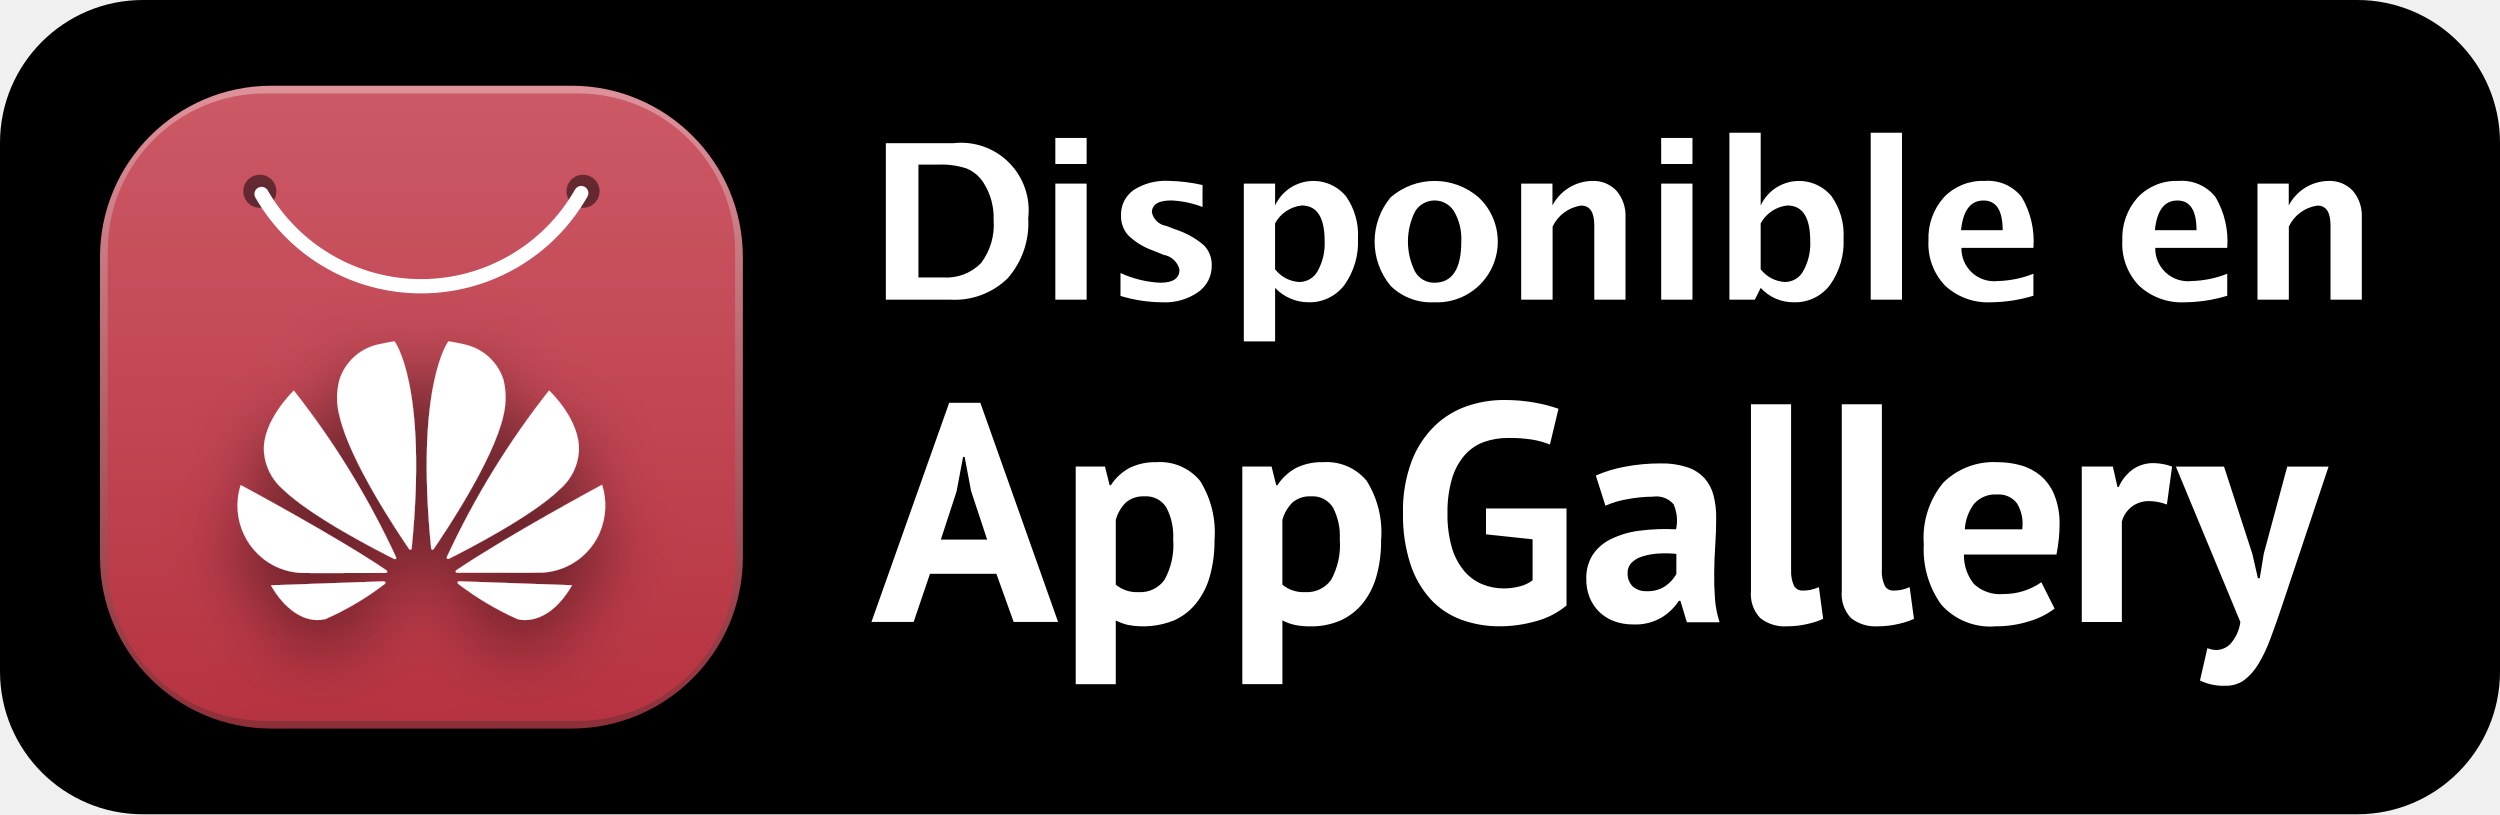
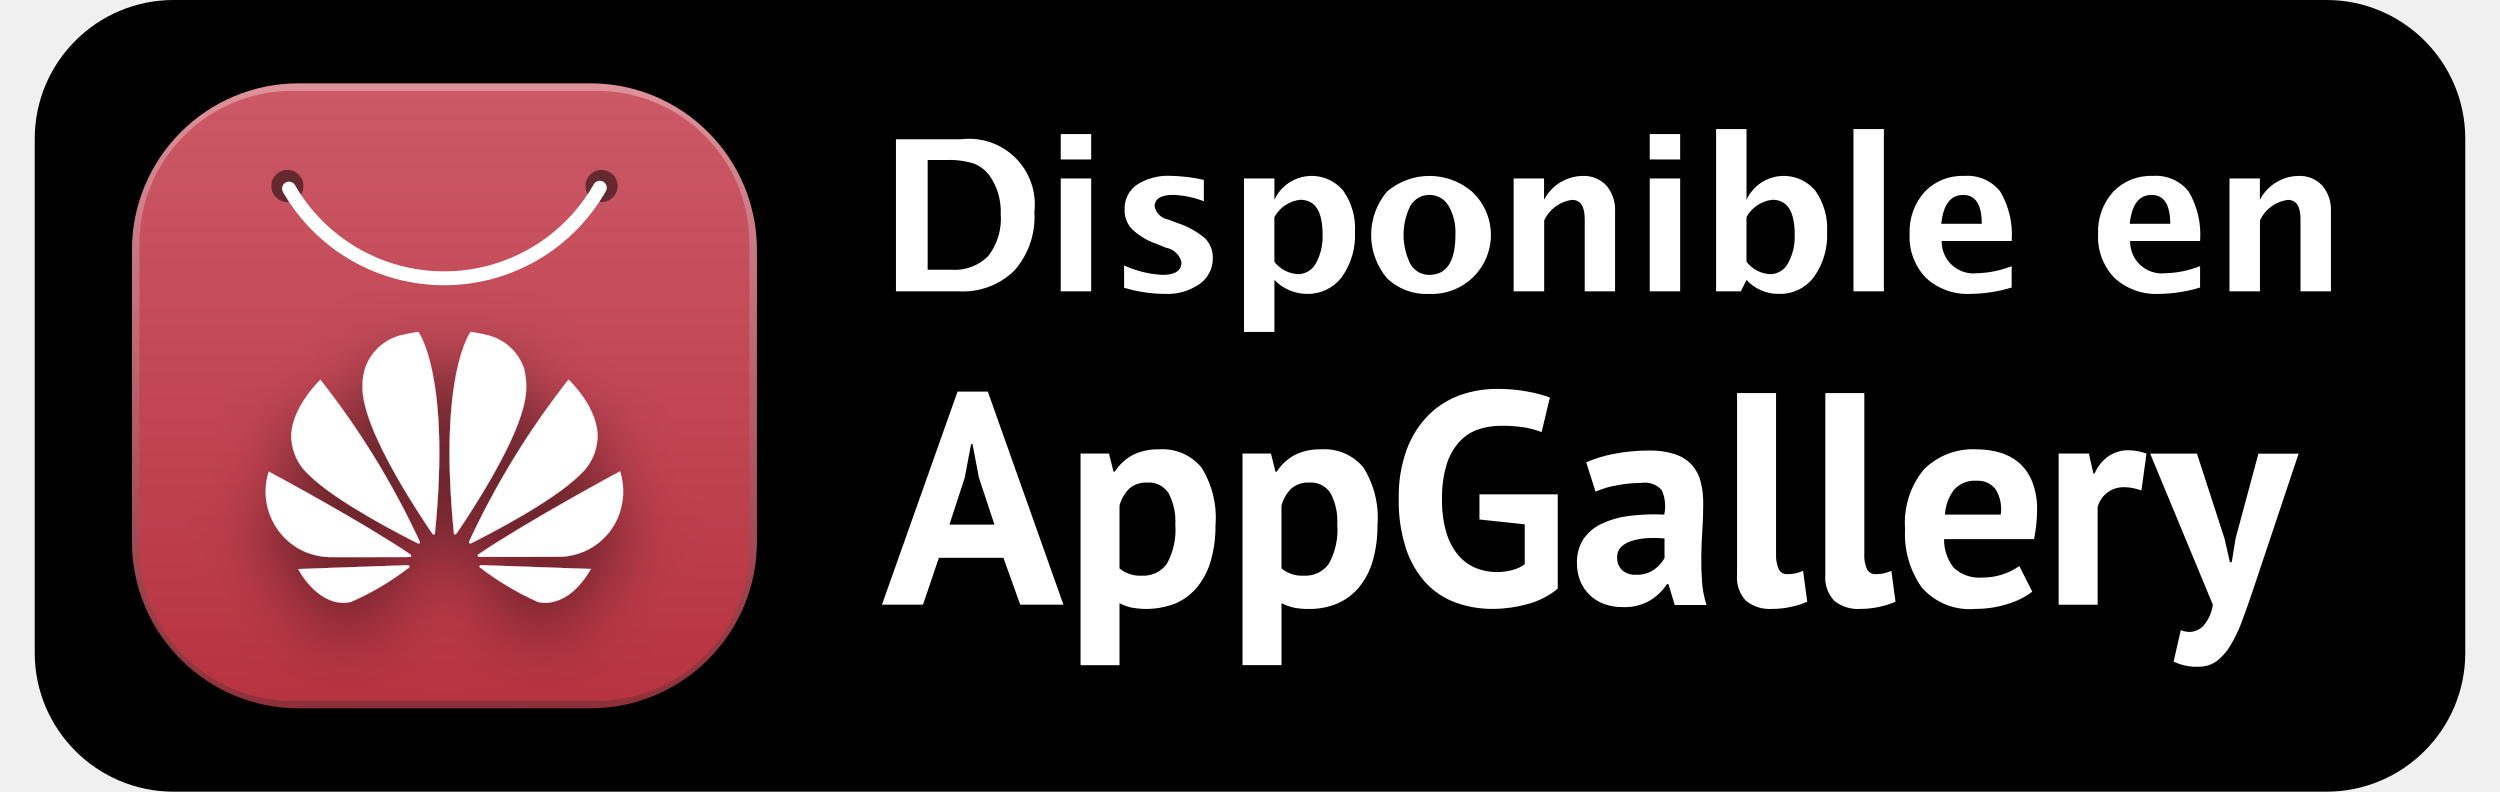
- <svg xmlns="http://www.w3.org/2000/svg" xmlns:xlink="http://www.w3.org/1999/xlink" id="app-gallery-es.svg" width="175" height="57" viewBox="0 0 175 57">
+ <svg xmlns="http://www.w3.org/2000/svg" xmlns:xlink="http://www.w3.org/1999/xlink" id="app-gallery-es.svg" width="180" height="57" viewBox="0 0 175 57">
  <defs>
    <style>
      .cls-1 {
        fill: url(#linear-gradient);
      }

      .cls-2, .cls-3, .cls-5, .cls-6 {
        fill-rule: evenodd;
      }

      .cls-2 {
        fill: url(#linear-gradient-2);
      }

      .cls-3, .cls-6 {
        fill: #fff;
      }

      .cls-3 {
        filter: url(#filter);
      }

      .cls-4 {
        opacity: 0.5;
      }

      .cls-5 {
        fill: none;
        stroke: #fff;
        stroke-linecap: round;
        stroke-width: 1px;
        filter: url(#filter-2);
      }
    </style>
    <linearGradient id="linear-gradient" x1="29.5" y1="51" x2="29.5" y2="6" gradientUnits="userSpaceOnUse">
      <stop offset="0" stop-color="#8c2f39" />
      <stop offset="1" stop-color="#de929a" />
    </linearGradient>
    <linearGradient id="linear-gradient-2" x1="717.5" y1="830.469" x2="717.5" y2="786.531" gradientUnits="userSpaceOnUse">
      <stop offset="0" stop-color="#b73341" />
      <stop offset="1" stop-color="#cc5966" />
    </linearGradient>
    <filter id="filter" x="699" y="800" width="38" height="32" filterUnits="userSpaceOnUse">
      <feOffset result="offset" dy="2" in="SourceAlpha" />
      <feGaussianBlur result="blur" stdDeviation="2.449" />
      <feFlood result="flood" flood-opacity="0.51" />
      <feComposite result="composite" operator="in" in2="blur" />
      <feBlend result="blend" in="SourceGraphic" />
    </filter>
    <filter id="filter-2" x="700" y="790" width="36" height="19" filterUnits="userSpaceOnUse">
      <feOffset result="offset" dy="2" in="SourceAlpha" />
      <feGaussianBlur result="blur" stdDeviation="2.449" />
      <feFlood result="flood" flood-opacity="0.34" />
      <feComposite result="composite" operator="in" in2="blur" />
      <feBlend result="blend" in="SourceGraphic" />
    </filter>
  </defs>
  <rect id="bkg" width="175" height="57" rx="10" ry="10" />
  <rect id="Rounded_Rectangle_1" data-name="Rounded Rectangle 1" class="cls-1" x="7" y="6" width="45" height="45" rx="12" ry="12" />
  <path id="Rounded_Rectangle_1_copy" data-name="Rounded Rectangle 1 copy" class="cls-2" d="M706.542,786.542h21.916a11,11,0,0,1,11,11v21.916a11,11,0,0,1-11,11H706.542a11,11,0,0,1-11-11V797.542A11,11,0,0,1,706.542,786.542Z" transform="translate(-688 -780)" />
  <path id="logo" class="cls-3" d="M715.734,819.022a59.353,59.353,0,0,0-7.166-11.691s-2.253,2.149-2.092,4.3a3.814,3.814,0,0,0,1.3,2.594c1.967,1.927,6.722,4.357,7.827,4.907a0.09,0.09,0,0,0,.106-0.018,0.083,0.083,0,0,0,.02-0.095h0Zm-0.756,1.742a0.111,0.111,0,0,0-.1-0.072v0l-7.915.277c0.858,1.541,2.305,2.736,3.811,2.37a20.112,20.112,0,0,0,4.172-2.472l0,0A0.089,0.089,0,0,0,714.978,820.764Zm0.088-.834h0c-3.477-2.36-10.218-5.98-10.218-5.98a4.723,4.723,0,0,0,2.711,5.821,4.786,4.786,0,0,0,1.514.335c0.12,0.02,4.711,0,5.94,0a0.1,0.1,0,0,0,.079-0.054A0.1,0.1,0,0,0,715.066,819.93Zm0.556-16.039c-0.345.032-1.275,0.246-1.275,0.246a3.68,3.68,0,0,0-2.592,2.457,4.88,4.88,0,0,0,.01,2.526c0.7,3.121,4.143,8.251,4.884,9.328a0.085,0.085,0,0,0,.093.035,0.1,0.1,0,0,0,.075-0.1C717.955,806.93,715.622,803.891,715.622,803.891Zm7.627,2.7a3.684,3.684,0,0,0-2.617-2.457s-0.6-.154-1.245-0.246c0,0-2.346,3.04-1.206,14.5h0a0.093,0.093,0,0,0,.175.044h0c0.757-1.106,4.178-6.207,4.877-9.316A5.316,5.316,0,0,0,723.249,806.594Zm-3.131,14.1a0.117,0.117,0,0,0-.09.062,0.115,0.115,0,0,0,.03.107v0a20.767,20.767,0,0,0,4.162,2.477s2.046,0.7,3.826-2.371l-7.928-.278h0Zm10.033-6.765s-6.729,3.633-10.21,5.991l0,0a0.1,0.1,0,0,0-.042.114,0.118,0.118,0,0,0,.082.062h0c1.245,0,5.962.006,6.082-.015a4.709,4.709,0,0,0,1.361-.316,4.648,4.648,0,0,0,2.549-2.451A4.833,4.833,0,0,0,730.151,813.931Zm-1.628-2.307c0.141-2.229-2.088-4.293-2.088-4.293a59.23,59.23,0,0,0-7.154,11.659h0a0.114,0.114,0,0,0,.024.127,0.1,0.1,0,0,0,.105.009c1.134-.565,5.855-2.981,7.81-4.9A3.839,3.839,0,0,0,728.523,811.624Z" transform="translate(-688 -780)" />
  <circle id="o" class="cls-4" cx="18.188" cy="13.39" r="1.157" />
  <circle id="o-2" data-name="o" class="cls-4" cx="40.813" cy="13.39" r="1.157" />
  <g transform="translate(-688 -780)" style="fill: none; filter: url(#filter-2)">
    <path id="handle" class="cls-5" d="M728.687,793.515a12.89,12.89,0,0,1-22.378.065" style="stroke: inherit; filter: none; fill: inherit" />
  </g>
  <use transform="translate(-688 -780)" xlink:href="#handle" style="stroke: #fff; filter: none; fill: none" />
  <path id="text-app-gallery" class="cls-6" d="M757.746,820.164H753.1l-1.145,3.373H749l5.443-15.342h2.181l5.443,15.342h-3.11Zm-3.887-2.394H757.1l-1.123-3.394-0.453-2.394h-0.108L754.96,814.4Zm9.437-5.114h2.052l0.324,1.306h0.087a3.6,3.6,0,0,1,1.328-1.219,4.072,4.072,0,0,1,1.868-.391,3.633,3.633,0,0,1,3.045,1.3,6.786,6.786,0,0,1,1.015,4.167,9.042,9.042,0,0,1-.324,2.513,5.312,5.312,0,0,1-.961,1.9,4.2,4.2,0,0,1-1.555,1.2,5.8,5.8,0,0,1-3.207.316,3.815,3.815,0,0,1-.864-0.316v4.461H763.3V812.656Zm4.817,2.089a1.861,1.861,0,0,0-1.285.414,2.7,2.7,0,0,0-.724,1.24v4.526a2.3,2.3,0,0,0,1.6.523,2.07,2.07,0,0,0,1.814-.86,5.076,5.076,0,0,0,.605-2.84,4.3,4.3,0,0,0-.475-2.219A1.658,1.658,0,0,0,768.113,814.745Zm6.846-2.089h2.051l0.324,1.306h0.087a3.6,3.6,0,0,1,1.328-1.219,4.072,4.072,0,0,1,1.868-.391,3.633,3.633,0,0,1,3.045,1.3,6.786,6.786,0,0,1,1.015,4.167,9.042,9.042,0,0,1-.324,2.513,5.312,5.312,0,0,1-.961,1.9,4.2,4.2,0,0,1-1.555,1.2,5.088,5.088,0,0,1-2.105.413,5.144,5.144,0,0,1-1.1-.1,3.815,3.815,0,0,1-.864-0.316v4.461h-2.807V812.656Zm4.816,2.089a1.861,1.861,0,0,0-1.285.414,2.7,2.7,0,0,0-.724,1.24v4.526a2.3,2.3,0,0,0,1.6.523,2.07,2.07,0,0,0,1.814-.86,5.076,5.076,0,0,0,.605-2.84,4.3,4.3,0,0,0-.475-2.219A1.658,1.658,0,0,0,779.775,814.745Zm12.245,0.849h5.637v6.79a5.658,5.658,0,0,1-2.171,1.109,9.357,9.357,0,0,1-2.494.348,7.719,7.719,0,0,1-2.689-.457,5.505,5.505,0,0,1-2.149-1.425,6.785,6.785,0,0,1-1.425-2.47,10.95,10.95,0,0,1-.519-3.568,9.735,9.735,0,0,1,.616-3.667,6.875,6.875,0,0,1,1.62-2.459,6.123,6.123,0,0,1,2.257-1.371,7.882,7.882,0,0,1,2.548-.424,11.822,11.822,0,0,1,2.279.2,10.578,10.578,0,0,1,1.565.414l-0.6,2.5a6.213,6.213,0,0,0-1.21-.337,10.063,10.063,0,0,0-1.706-.12,4.969,4.969,0,0,0-1.706.283,3.3,3.3,0,0,0-1.35.925,4.394,4.394,0,0,0-.885,1.643,8.231,8.231,0,0,0-.314,2.437,8.12,8.12,0,0,0,.3,2.361,4.555,4.555,0,0,0,.842,1.632,3.327,3.327,0,0,0,1.263.947,3.943,3.943,0,0,0,1.545.305,4.3,4.3,0,0,0,1.1-.142,2.5,2.5,0,0,0,.907-0.424v-2.873l-3.261-.348v-1.806Zm7.688-2.307a9.232,9.232,0,0,1,2.052-.62,13.157,13.157,0,0,1,2.484-.228,5.616,5.616,0,0,1,1.879.272,2.855,2.855,0,0,1,1.2.772,2.887,2.887,0,0,1,.626,1.2,6.132,6.132,0,0,1,.184,1.567q0,0.957-.065,1.926t-0.075,1.9q-0.012.936,0.054,1.817a6.883,6.883,0,0,0,.324,1.665h-2.29l-0.453-1.5h-0.108a3.852,3.852,0,0,1-1.2,1.164,3.61,3.61,0,0,1-1.976.49,3.807,3.807,0,0,1-1.36-.229,2.943,2.943,0,0,1-1.037-.652,2.991,2.991,0,0,1-.67-1,3.38,3.38,0,0,1-.237-1.295,3.041,3.041,0,0,1,.443-1.687,3.2,3.2,0,0,1,1.274-1.109,6.288,6.288,0,0,1,1.987-.588,14,14,0,0,1,2.581-.1,2.854,2.854,0,0,0-.173-1.752,1.585,1.585,0,0,0-1.447-.533,9.794,9.794,0,0,0-1.782.174,6.55,6.55,0,0,0-1.544.457Zm3.564,8.095a2.149,2.149,0,0,0,1.339-.38,2.649,2.649,0,0,0,.734-0.816v-1.415a7.833,7.833,0,0,0-1.285-.022,4.747,4.747,0,0,0-1.091.2,1.832,1.832,0,0,0-.755.436,0.973,0.973,0,0,0-.281.718,1.242,1.242,0,0,0,.356.946A1.372,1.372,0,0,0,803.272,821.382Zm10.107-1.5a2.392,2.392,0,0,0,.194,1.11,0.664,0.664,0,0,0,.626.348,2.848,2.848,0,0,0,.508-0.044,3.005,3.005,0,0,0,.615-0.195l0.3,2.219a5.306,5.306,0,0,1-1.058.348,6.178,6.178,0,0,1-1.469.174,2.742,2.742,0,0,1-1.879-.576,2.437,2.437,0,0,1-.648-1.9V808.3h2.808v11.577Zm6.349,0a2.377,2.377,0,0,0,.2,1.11,0.663,0.663,0,0,0,.626.348,2.829,2.829,0,0,0,.507-0.044,3.011,3.011,0,0,0,.616-0.195l0.3,2.219a5.284,5.284,0,0,1-1.058.348,6.172,6.172,0,0,1-1.469.174,2.743,2.743,0,0,1-1.879-.576,2.441,2.441,0,0,1-.647-1.9V808.3h2.807v11.577Zm12.094,2.72a5.48,5.48,0,0,1-1.76.881,7.637,7.637,0,0,1-2.365.359,4.568,4.568,0,0,1-3.822-1.534,6.627,6.627,0,0,1-1.21-4.21,6.056,6.056,0,0,1,1.361-4.309,5.013,5.013,0,0,1,3.822-1.436,5.941,5.941,0,0,1,1.6.217,3.738,3.738,0,0,1,1.383.718,3.538,3.538,0,0,1,.971,1.35,5.316,5.316,0,0,1,.368,2.11c0,0.305-.019.631-0.054,0.98s-0.09.711-.162,1.088h-6.479a3.2,3.2,0,0,0,.7,2.067,2.681,2.681,0,0,0,2.063.7,4.572,4.572,0,0,0,2.656-.827Zm-4.017-7.986a1.959,1.959,0,0,0-1.631.664,3.3,3.3,0,0,0-.637,1.773h4.017a2.756,2.756,0,0,0-.356-1.806A1.583,1.583,0,0,0,827.805,814.615Zm11.878,0.7a3.643,3.643,0,0,0-1.209-.239,1.969,1.969,0,0,0-1.263.4,1.942,1.942,0,0,0-.681,1.034v7.029h-2.807V812.656H835.9l0.324,1.437h0.086a2.968,2.968,0,0,1,.994-1.241,2.508,2.508,0,0,1,1.468-.435,4.078,4.078,0,0,1,1.275.239Zm5.982,3.46,0.389,1.7h0.13l0.281-1.719,1.641-6.093H851l-3.283,9.815q-0.41,1.218-.788,2.23a10.2,10.2,0,0,1-.831,1.752,3.944,3.944,0,0,1-1,1.142,2.15,2.15,0,0,1-1.306.4,3.717,3.717,0,0,1-1.793-.37l0.518-2.263a1.722,1.722,0,0,0,.648.13,1.418,1.418,0,0,0,.961-0.424,2.883,2.883,0,0,0,.7-1.534l-4.514-10.881h3.37Z" transform="translate(-688 -780)" />
  <path id="text-1" class="cls-6" d="M750.009,800.975v-10.95h4.713a4.728,4.728,0,0,1,5.254,5.246,5.834,5.834,0,0,1-1.436,4.206,5.3,5.3,0,0,1-4.017,1.5h-4.514Zm2.279-1.554h1.7a3.4,3.4,0,0,0,2.682-1,4.443,4.443,0,0,0,.884-3.022,4.54,4.54,0,0,0-.71-2.612,2.585,2.585,0,0,0-1.177-.992,5.684,5.684,0,0,0-2-.273h-1.376v7.894Zm9.585-7.939v-1.827h2.191v1.827h-2.191Zm0,9.493v-8.124h2.191v8.124h-2.191Zm4.562-.259v-1.605a7.472,7.472,0,0,0,2.782.68q1.347,0,1.347-.917a1.378,1.378,0,0,0-1.11-1.036l-0.74-.3a4.805,4.805,0,0,1-1.724-1.051,1.977,1.977,0,0,1-.518-1.391,2.091,2.091,0,0,1,.881-1.794,4.125,4.125,0,0,1,2.463-.64,11.661,11.661,0,0,1,2.361.289v1.539a6.928,6.928,0,0,0-2.183-.459q-1.362,0-1.361.843a1.22,1.22,0,0,0,1.006.94l0.636,0.244a5.846,5.846,0,0,1,1.987,1.1,1.928,1.928,0,0,1,.559,1.428,2.222,2.222,0,0,1-.951,1.861,4.015,4.015,0,0,1-2.475.714A10.353,10.353,0,0,1,766.435,800.716Zm8.632,3.182V792.851h2.19v1.532a2.955,2.955,0,0,1,4.961-.644,4.672,4.672,0,0,1,.84,2.952,5.154,5.154,0,0,1-.947,3.256,3.055,3.055,0,0,1-2.538,1.213,3.249,3.249,0,0,1-2.316-1.006V803.9h-2.19Zm2.19-5.046a2.3,2.3,0,0,0,1.7.888,1.458,1.458,0,0,0,1.287-.781,3.936,3.936,0,0,0,.481-2.083q0-2.493-1.606-2.493a2.428,2.428,0,0,0-1.864,1.25v3.219Zm11.11,2.308a4.027,4.027,0,0,1-3.023-1.15,4.841,4.841,0,0,1,.008-6.205,4.708,4.708,0,0,1,6.141,0A4.251,4.251,0,0,1,788.367,801.16Zm0.037-1.369q1.887,0,1.887-2.893a3.812,3.812,0,0,0-.5-2.094,1.6,1.6,0,0,0-2.738,0,4.7,4.7,0,0,0,0,4.21A1.531,1.531,0,0,0,788.4,799.791Zm6.078,1.184v-8.124h2.19v1.532a3.184,3.184,0,0,1,2.768-1.717,2.207,2.207,0,0,1,1.716.688,2.681,2.681,0,0,1,.629,1.879v5.742H799.6v-5.2q0-1.385-.918-1.384a2.6,2.6,0,0,0-2,1.472v5.113h-2.19Zm9.8-9.493v-1.827h2.19v1.827h-2.19Zm0,9.493v-8.124h2.19v8.124h-2.19Zm4.777,0V789.292h2.19v5.091a2.955,2.955,0,0,1,4.961-.644,4.672,4.672,0,0,1,.84,2.952,5.156,5.156,0,0,1-.947,3.252,3.042,3.042,0,0,1-2.531,1.217,3.1,3.1,0,0,1-2.323-1.006l-0.407.821h-1.783Zm2.19-2.123a2.3,2.3,0,0,0,1.7.888,1.457,1.457,0,0,0,1.287-.781,3.936,3.936,0,0,0,.481-2.083q0-2.493-1.605-2.493a2.43,2.43,0,0,0-1.865,1.25v3.219Zm7.7,2.123V789.292h2.19v11.683h-2.19Zm11.391-.274a10.5,10.5,0,0,1-2.96.459,4.389,4.389,0,0,1-3.211-1.154,4.215,4.215,0,0,1-1.176-3.152,4.263,4.263,0,0,1,1.076-3.037,3.714,3.714,0,0,1,2.845-1.151,3.009,3.009,0,0,1,2.605,1.125,6.1,6.1,0,0,1,.821,3.559H825.3a2.291,2.291,0,0,0,2.553,2.323,7.261,7.261,0,0,0,2.486-.511V800.7Zm-5.068-4.587h2.915q0-2.079-1.34-2.079Q825.486,794.035,825.271,796.114Zm18.638,4.587a10.5,10.5,0,0,1-2.959.459,4.387,4.387,0,0,1-3.211-1.154,4.212,4.212,0,0,1-1.177-3.152,4.264,4.264,0,0,1,1.077-3.037,3.712,3.712,0,0,1,2.845-1.151,3.007,3.007,0,0,1,2.6,1.125,6.1,6.1,0,0,1,.821,3.559h-5.038a2.29,2.29,0,0,0,2.552,2.323,7.261,7.261,0,0,0,2.486-.511V800.7Zm-5.068-4.587h2.915q0-2.079-1.339-2.079Q839.055,794.035,838.841,796.114Zm7.181,4.861v-8.124h2.19v1.532a3.182,3.182,0,0,1,2.767-1.717,2.208,2.208,0,0,1,1.717.688,2.681,2.681,0,0,1,.629,1.879v5.742h-2.19v-5.2q0-1.385-.918-1.384a2.6,2.6,0,0,0-2,1.472v5.113h-2.19Z" transform="translate(-688 -780)" />
</svg>
